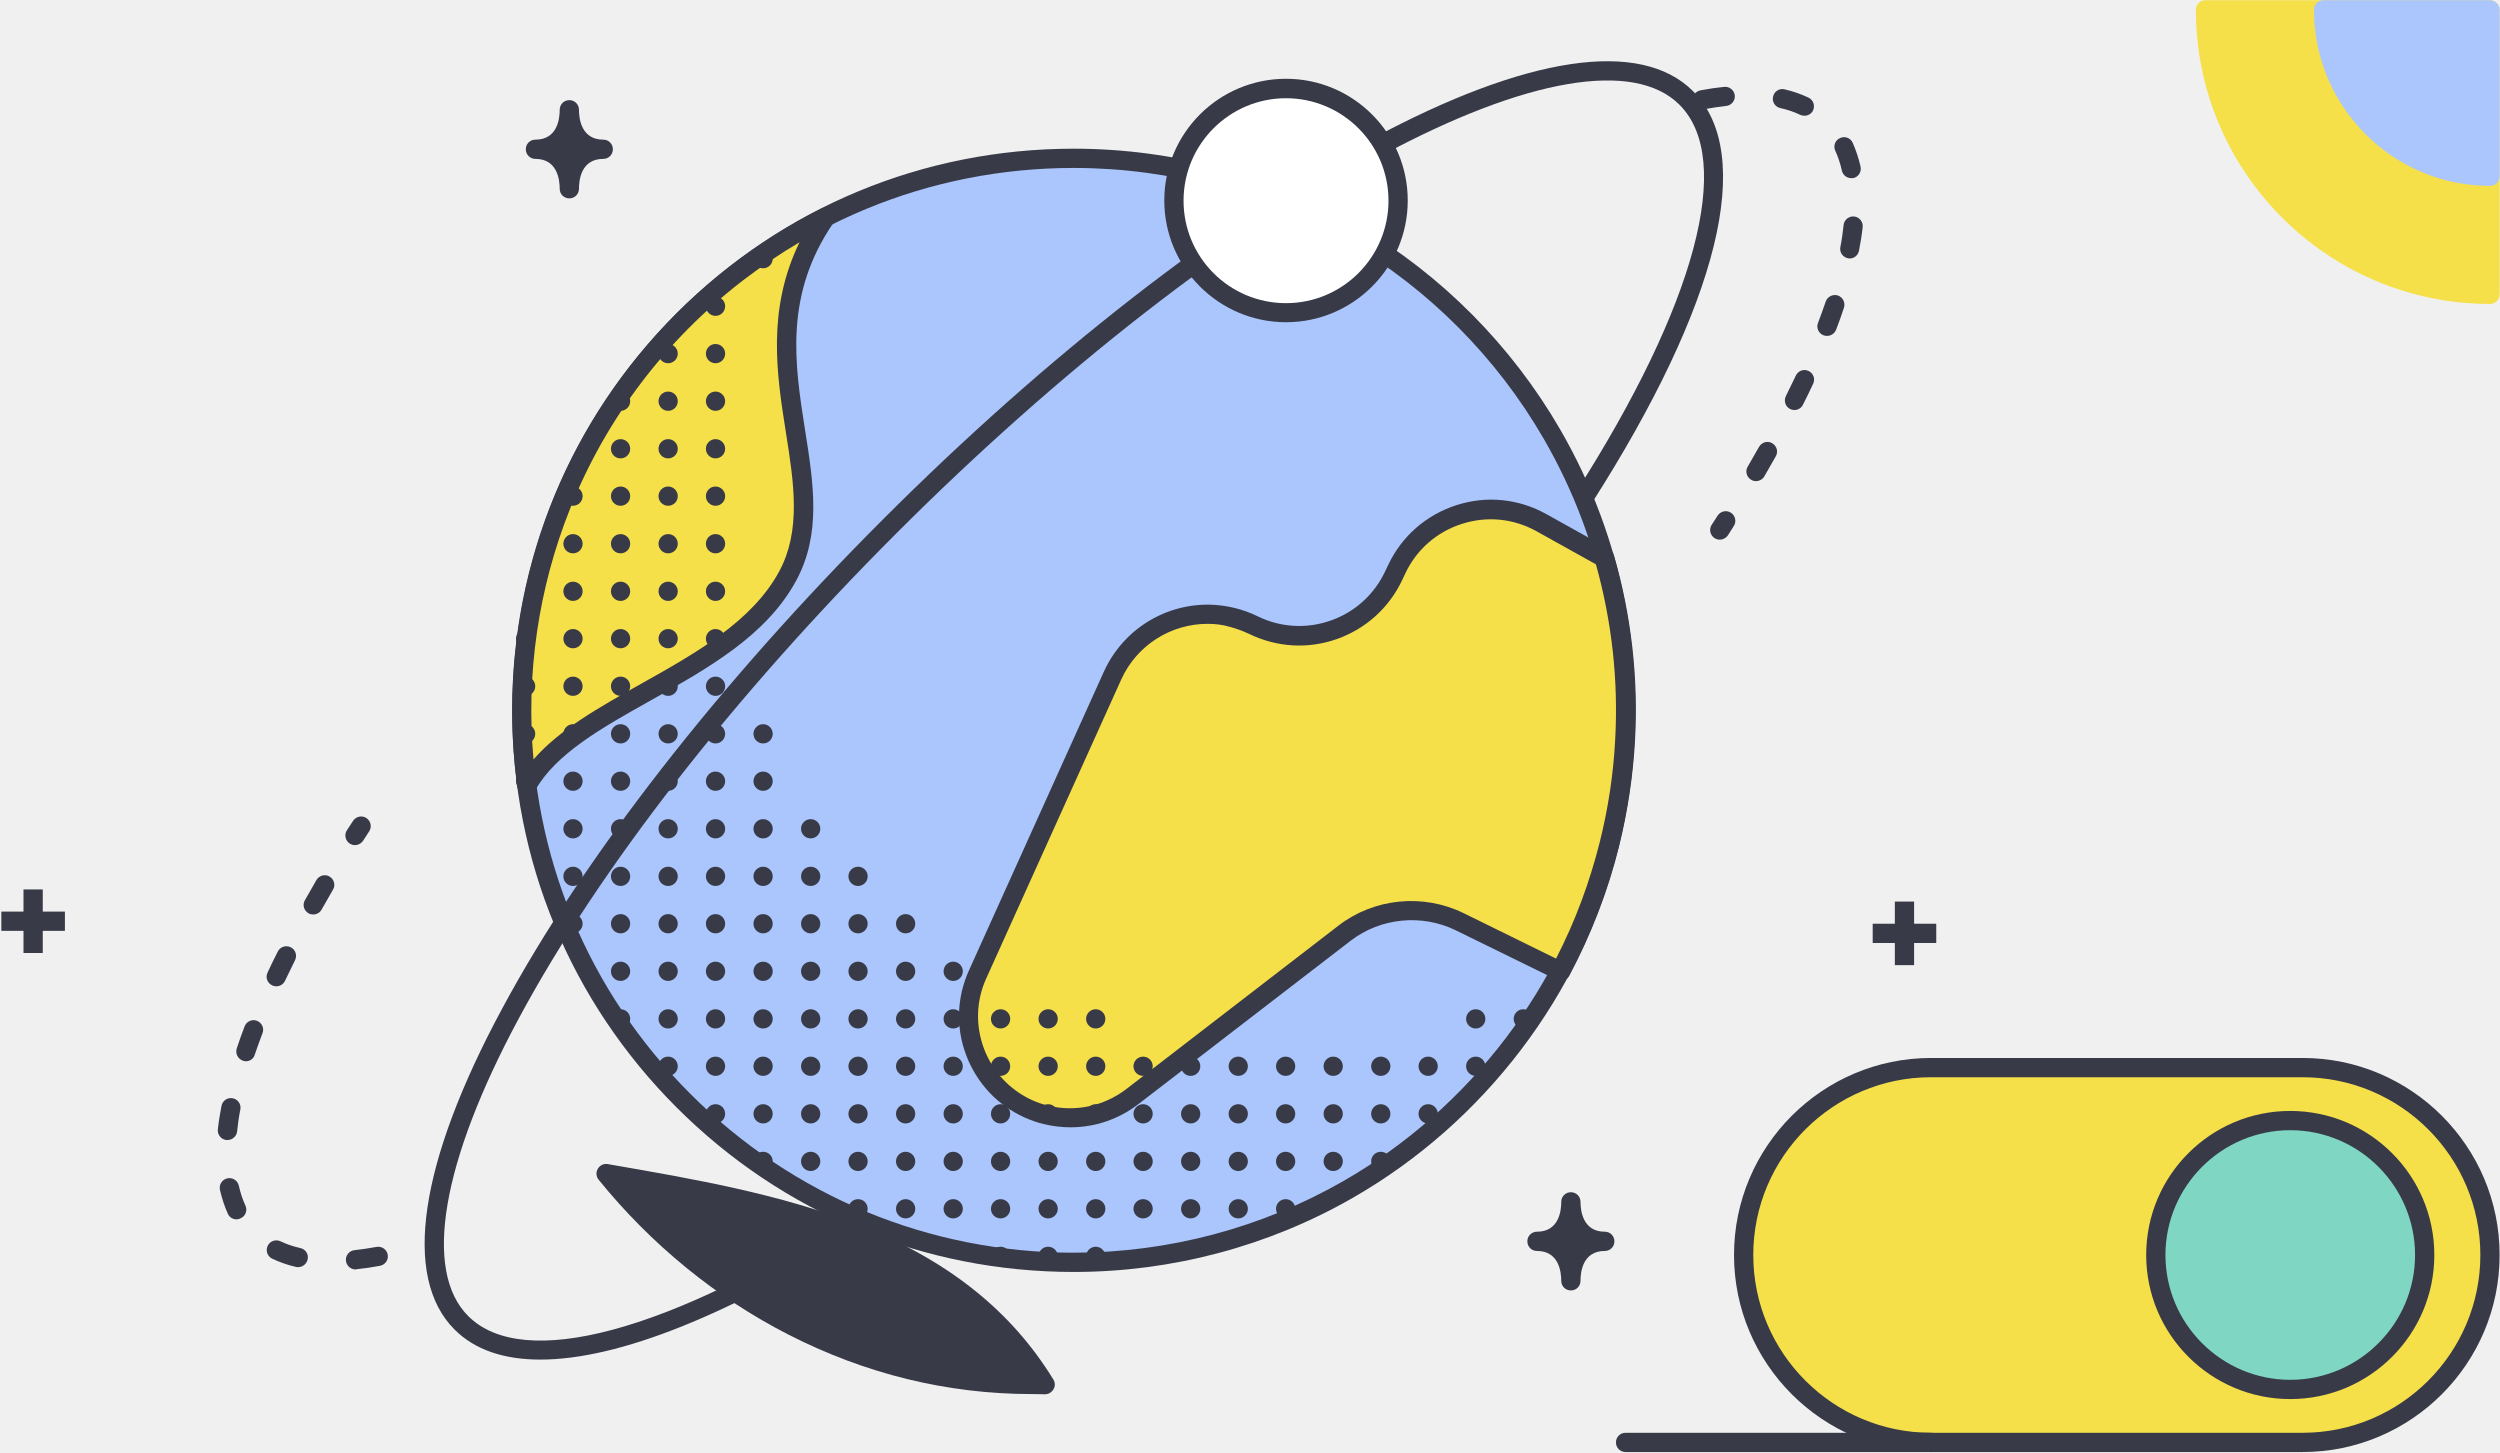
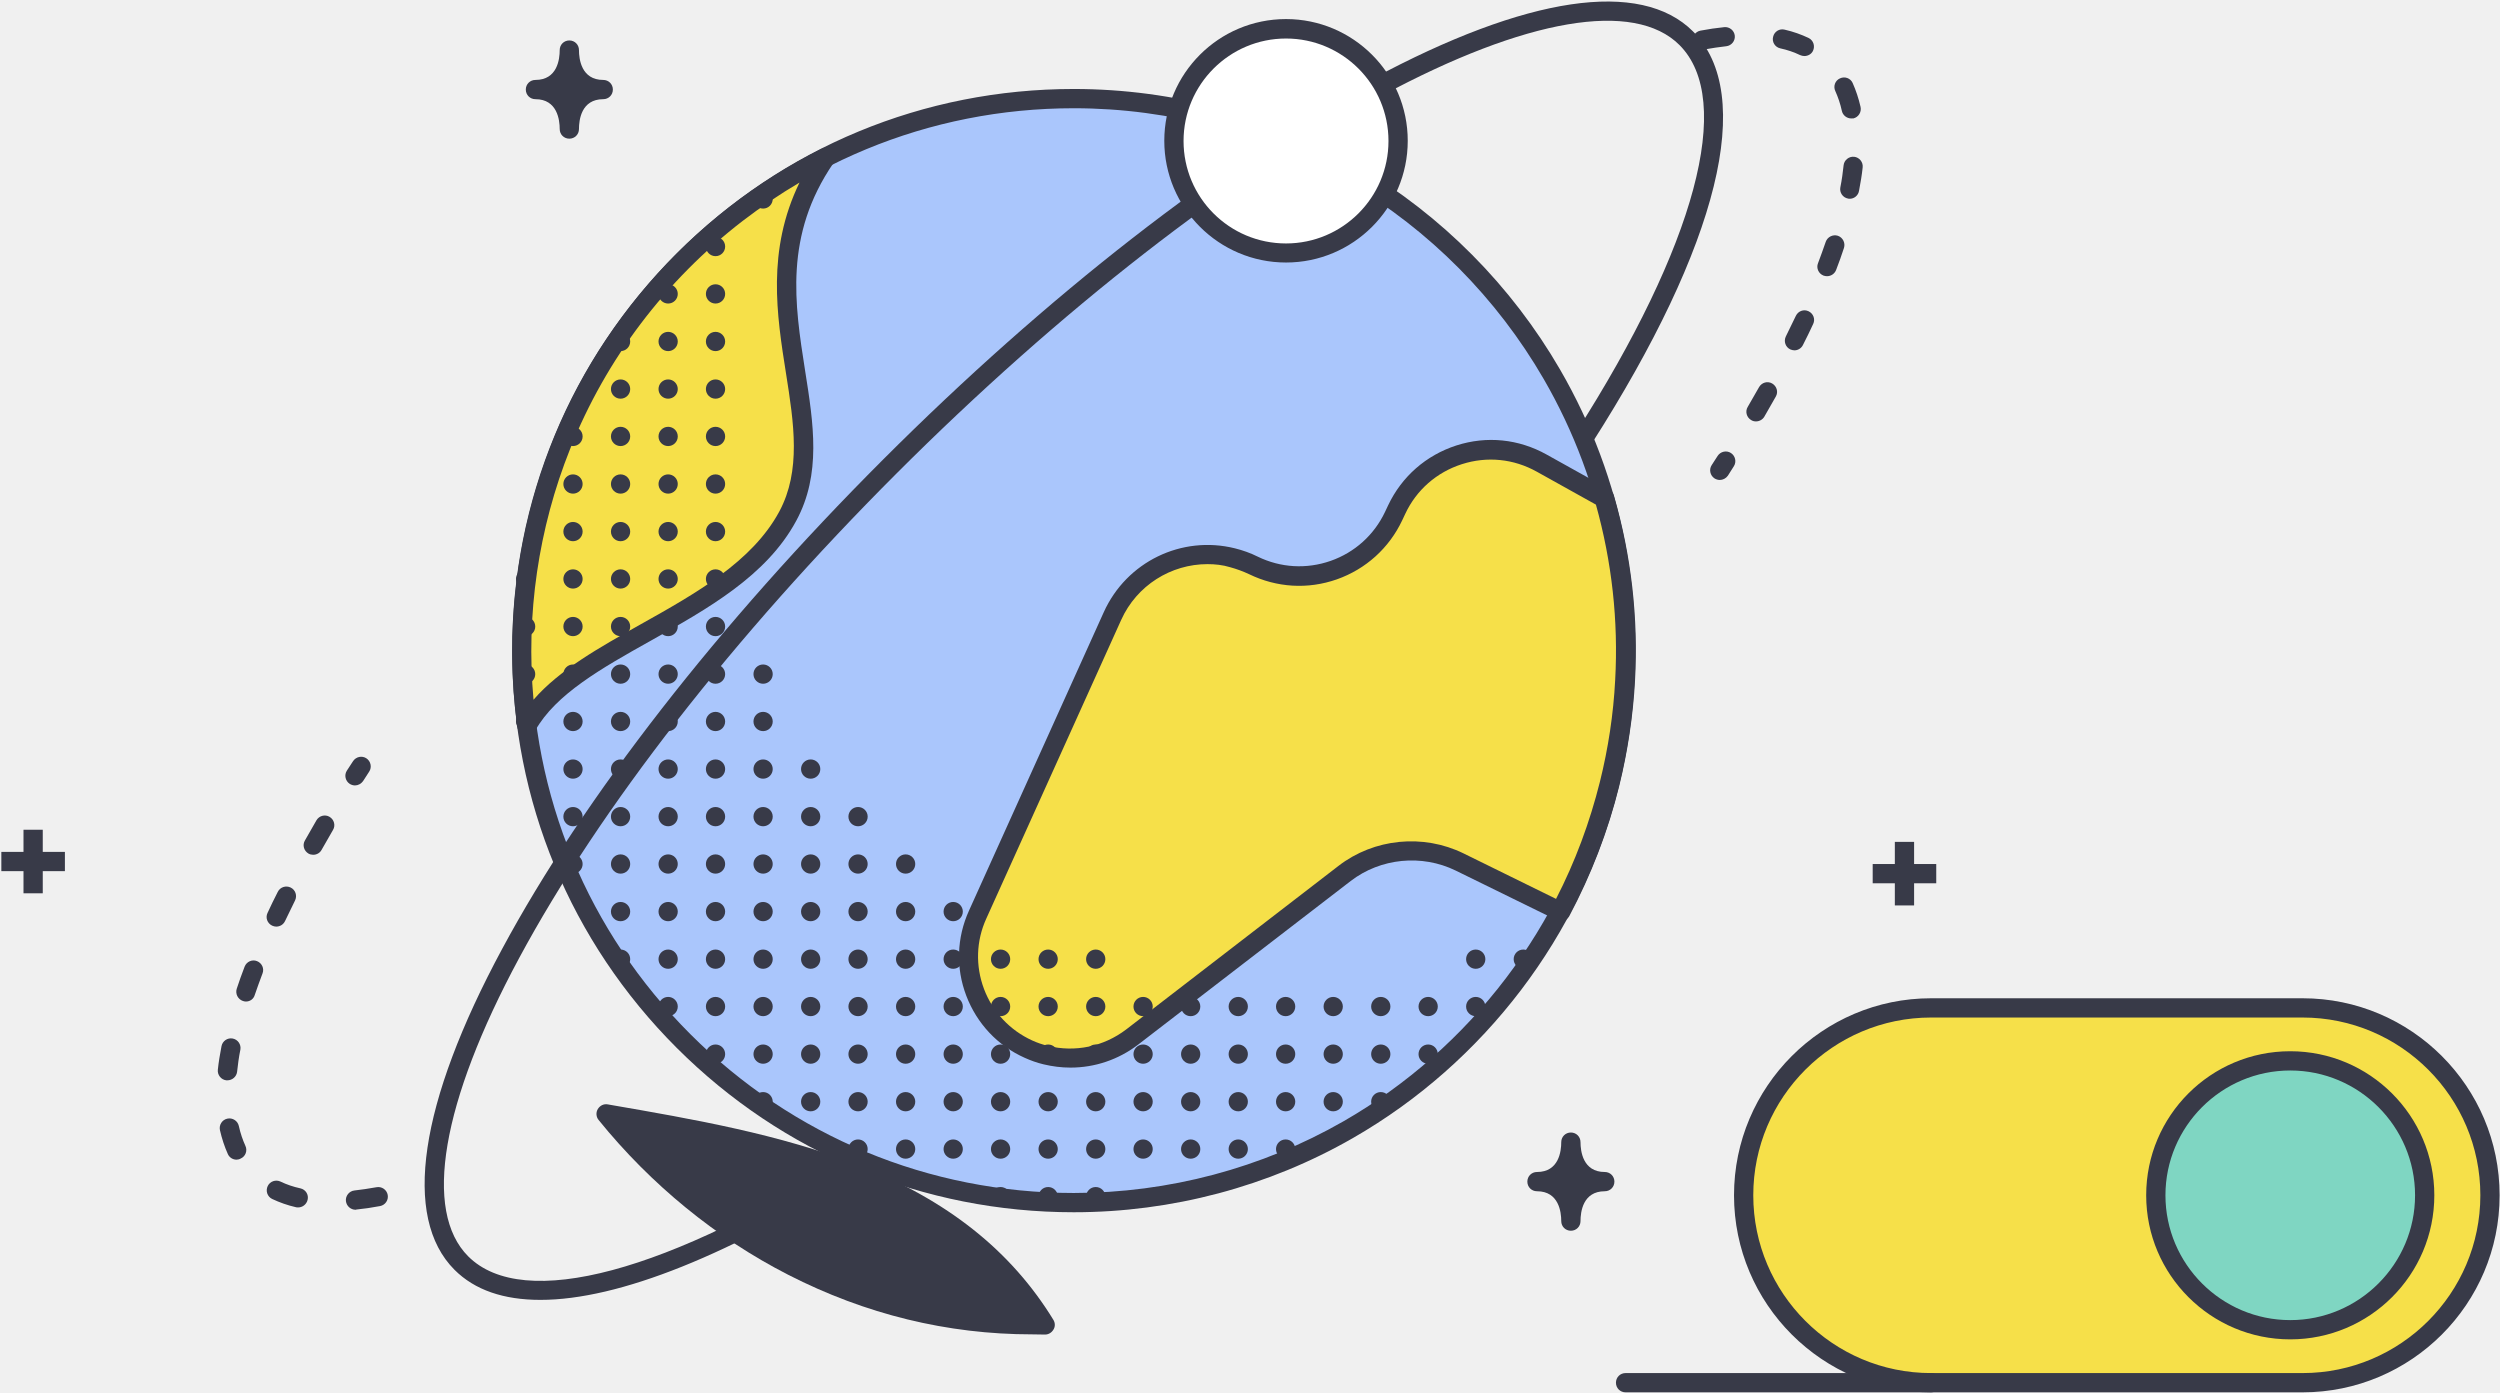
- <svg xmlns="http://www.w3.org/2000/svg" width="1298px" height="754px" viewBox="0 0 1298 754" version="1.1">
+ <svg xmlns="http://www.w3.org/2000/svg" width="1298px" height="723px" viewBox="0 0 1298 723" version="1.1">
  <g id="Page-1" stroke="none" stroke-width="1" fill="none" fill-rule="evenodd">
-     <g id="networking" transform="translate(-365, -163)">
+     <g id="networking" transform="translate(-365, -194)">
      <g id="Group" transform="translate(257, 163)">
        <path d="M1400.8,0.1 L887.8,0.1 C885.2,0.1 883,2.1 882.8,4.7 C882.6,7.3 884.4,9.6 886.9,10.1 C955.9,22.2 999,44.3 1026.4,81.6 C1051.9,116.3 1062.1,161.1 1075.1,217.7 C1080.1,239.8 1085.4,262.6 1092,287.3 C1098.5,311.4 1105.5,333.6 1113.2,355 C1124.4,385.9 1141.3,411.8 1164.8,434.3 C1183,451.8 1204.7,466.9 1235.2,483.3 C1247,489.7 1258.9,495.7 1270.5,501.4 C1337.7,535 1395.8,564.1 1395.8,651.5 C1395.8,654.3 1398,656.5 1400.8,656.5 C1403.6,656.5 1405.8,654.3 1405.8,651.5 L1405.8,5.1 C1405.8,2.4 1403.6,0.1 1400.8,0.1 Z" id="Path" fill-rule="nonzero" />
        <path d="M670.1,747.1 C668.7,743.6 667.3,740.1 665.7,736.8 C662.5,729.7 658.8,722.9 654.9,716.4 C632.9,680.4 599.7,654 553.3,635.8 C512.9,619.9 468,612.1 424.6,604.6 L423.5,604.4 C403.1,600.9 382,597.2 362.3,592.7 C320.2,583.1 292.7,571.3 273.3,554.4 C249.6,533.9 238.1,505.1 238.1,466.5 C238.1,410.2 222.8,365.9 191.5,331 C164.2,300.7 128.5,281.6 96.9,264.7 C50.4,239.9 10.1,218.4 10.1,170 C10.1,167.2 7.9,165 5.1,165 C2.3,165 0.1,167.2 0.1,170 L0.1,748.9 C0.1,751.7 2.3,753.9 5.1,753.9 L665.4,753.9 C667.1,753.9 668.6,753.1 669.5,751.7 C670.5,750.3 670.7,748.6 670.1,747.1 Z" id="Path" fill-rule="nonzero" />
        <path d="M655,716.4 C633,680.4 599.8,654 553.4,635.8 C513,619.9 468.1,612.1 424.7,604.6 L423.6,604.4 C421.5,604 419.5,605 418.4,606.8 C417.3,608.6 417.5,610.9 418.8,612.5 C445.9,646 479.9,673.8 517.3,692.9 C557.4,713.4 599.9,723.8 643.8,723.8 C645,723.8 647.6,723.9 650.5,723.9 L650.6,723.9 C652.4,723.9 654,722.9 654.9,721.4 C655.9,719.9 655.9,718 655,716.4 Z" id="Path" fill="#383A48" fill-rule="nonzero" />
        <g transform="translate(373, 77)" fill-rule="nonzero">
          <g>
            <path d="M579.1,291.8 C579.1,316.1 576.1,339.7 570.4,362.3 C551.2,438.4 501.4,502.5 435,540.6 C393,564.7 344.4,578.4 292.6,578.4 C134.3,578.4 6,450.1 6,291.8 C6,133.5 134.3,5.2 292.6,5.2 C398.6,5.2 491.2,62.8 540.8,148.4 C556.6,175.7 568,205.8 574.1,237.8 C577.3,255.3 579.1,273.3 579.1,291.8 Z" id="Path" fill="#AAC6FC" />
            <path d="M292.5,583.4 C214.6,583.4 141.4,553.1 86.3,498 C31.2,442.9 0.9,369.7 0.9,291.8 C0.9,213.9 31.2,140.7 86.3,85.6 C141.4,30.5 214.6,0.2 292.5,0.2 C344.6,0.2 395.7,14.1 440.3,40.4 C483.6,65.9 519.8,102.4 545,145.9 C561.4,174.2 572.8,204.8 578.9,236.8 C582.3,254.8 584.1,273.3 584.1,291.8 C584.1,316.1 581.1,340.2 575.2,363.5 C556,439.6 505.7,505.7 437.4,544.9 C393.5,570.1 343.4,583.4 292.5,583.4 Z M292.5,10.2 C217.3,10.2 146.6,39.5 93.4,92.7 C40.2,145.9 10.9,216.6 10.9,291.8 C10.9,367 40.2,437.7 93.4,490.9 C146.6,544.1 217.3,573.4 292.5,573.4 C341.7,573.4 390.1,560.5 432.5,536.2 C498.5,498.3 547,434.5 565.6,361 C571.3,338.5 574.2,315.2 574.2,291.7 C574.2,273.9 572.5,256 569.2,238.6 C563.3,207.6 552.3,178.1 536.5,150.8 C512.2,108.8 477.2,73.5 435.4,48.9 C392.1,23.6 342.8,10.2 292.5,10.2 Z" id="Shape" fill="#383A48" />
          </g>
          <g transform="translate(232, 182)">
            <path d="M338.6,178.9 C332.7,202.5 324.1,224.7 313.1,245.2 L260.7,219.5 C241.3,210 218.1,212.3 201,225.5 L90.8,310.4 C77.9,320.3 61.3,323.7 45.9,319.8 C42.8,319 39.8,318 36.9,316.7 C10.3,304.7 -1.5,273.4 10.5,246.9 L80.5,91.9 C91.5,67.6 118,55.4 142.8,61.6 C146.4,62.5 150.1,63.8 153.6,65.5 C180.7,78.8 213.5,67.3 226.4,40 L228,36.6 C241.4,8.3 276,-2.8 303.3,12.4 L335.8,30.5 C344.5,60.8 348.4,92.7 346.6,125.3 C345.7,143 343.1,160.9 338.6,178.9 Z" id="Path" fill="#F6E049" />
            <path d="M58.8,326.3 C54.1,326.3 49.4,325.7 44.8,324.6 C41.4,323.8 38.1,322.6 35,321.2 C20.9,314.9 10.2,303.4 4.7,289 C-0.8,274.6 -0.3,258.9 6.1,244.8 L76.1,89.8 C87.9,63.7 116.5,49.8 144.2,56.7 C148.2,57.7 152.2,59.1 156,61 C167.9,66.8 181.3,67.6 193.9,63.2 C206.4,58.8 216.4,49.8 222.1,37.8 L223.7,34.4 C230.8,19.4 243.4,8.4 259.1,3.3 C274.9,-1.8 291.5,-0.1 306,8 L338.5,26.1 C339.7,26.7 340.5,27.8 340.9,29.1 C350,60.5 353.7,92.9 351.9,125.5 C350.9,143.8 348.1,162.2 343.7,180.1 L343.7,180.1 C337.9,203.6 329.1,226.3 317.8,247.6 C316.5,250 313.6,250.9 311.2,249.7 L258.8,224 C241.2,215.4 219.8,217.5 204.3,229.4 L94,314.3 C83.7,322.2 71.4,326.3 58.8,326.3 Z M129.9,64.9 C111,64.9 93.2,75.9 85.1,93.9 L15.1,248.9 C9.8,260.5 9.4,273.5 13.9,285.5 C18.4,297.4 27.3,306.9 38.9,312.2 C41.5,313.4 44.2,314.3 47,315 C61.2,318.5 76,315.4 87.7,306.5 L197.9,221.6 C216.4,207.3 241.9,204.8 262.9,215.1 L310.9,238.7 C320.8,219.5 328.4,199 333.7,177.8 C338,160.5 340.7,142.7 341.6,125.1 C343.3,94.3 339.9,63.7 331.6,34 L300.9,16.9 C288.9,10.2 275.1,8.8 262,13 C248.9,17.2 238.4,26.4 232.6,38.8 L231,42.2 C224.2,56.6 212.1,67.5 197.1,72.8 C182,78.1 165.9,77.1 151.5,70.1 C148.3,68.6 145,67.4 141.7,66.5 C137.8,65.3 133.8,64.9 129.9,64.9 Z" id="Shape" fill="#383A48" />
          </g>
          <g transform="translate(0, 30)">
            <path d="M117.6,34.7 C33.3,99.7 -4.9,202.3 8.5,300.7 C32.4,258.1 116.1,243.6 144,191.8 C171.9,140 115.7,75.7 163.6,5.7 C147.6,13.8 132.2,23.5 117.6,34.7 Z" id="Path" fill="#F6E049" />
            <path d="M8.5,305.8 C8.2,305.8 7.9,305.8 7.6,305.7 C5.5,305.3 3.9,303.6 3.6,301.5 C-3.2,251.5 3.1,200.3 21.8,153.4 C41.1,105.1 73.2,62.7 114.6,30.8 L114.6,30.8 C129.2,19.5 145,9.6 161.3,1.4 C163.3,0.4 165.8,0.9 167.3,2.6 C168.8,4.3 169,6.8 167.7,8.7 C142,46.3 147.6,81.9 153,116.4 C157.4,144.1 161.5,170.2 148.4,194.4 C133,223 102.4,240.1 72.8,256.7 C47.4,270.9 23.5,284.4 12.9,303.3 C11.9,304.8 10.2,305.8 8.5,305.8 Z M150.1,18.8 C139.9,24.8 130,31.5 120.6,38.7 L120.6,38.7 C80.6,69.5 49.6,110.4 31,157.1 C14.5,198.4 8,243.1 12,287.3 C25.4,271.8 46.2,260.2 67.9,248 C96.3,232.1 125.6,215.6 139.6,189.6 C151,168.4 147.2,143.8 143.1,117.9 C138.3,87.6 133,54 150.1,18.8 Z" id="Shape" fill="#383A48" />
          </g>
          <g transform="translate(2, 52)" fill="#383A48" id="Oval">
            <circle cx="523.9" cy="400" r="5" />
            <circle cx="499.2" cy="400" r="5" />
            <circle cx="499.2" cy="424.6" r="5" />
            <circle cx="474.5" cy="424.6" r="5" />
            <circle cx="474.5" cy="449.3" r="5" />
            <circle cx="449.9" cy="424.6" r="5" />
            <circle cx="449.9" cy="449.3" r="5" />
            <circle cx="449.9" cy="474" r="5" />
            <circle cx="425.2" cy="424.6" r="5" />
            <circle cx="425.2" cy="449.3" r="5" />
            <circle cx="425.2" cy="474" r="5" />
            <circle cx="400.5" cy="424.6" r="5" />
            <circle cx="400.5" cy="449.3" r="5" />
            <circle cx="400.5" cy="474" r="5" />
            <circle cx="400.5" cy="498.6" r="5" />
            <circle cx="375.9" cy="424.6" r="5" />
            <circle cx="375.9" cy="449.3" r="5" />
            <circle cx="375.9" cy="474" r="5" />
            <circle cx="375.9" cy="498.6" r="5" />
            <circle cx="351.2" cy="424.6" r="5" />
            <circle cx="351.2" cy="449.3" r="5" />
            <circle cx="351.2" cy="474" r="5" />
            <circle cx="351.2" cy="498.6" r="5" />
            <circle cx="326.5" cy="424.6" r="5" />
            <circle cx="326.5" cy="449.3" r="5" />
            <circle cx="326.5" cy="474" r="5" />
            <circle cx="326.5" cy="498.6" r="5" />
            <circle cx="301.9" cy="400" r="5" />
            <circle cx="301.9" cy="424.6" r="5" />
            <circle cx="301.9" cy="449.3" r="5" />
            <circle cx="301.9" cy="474" r="5" />
            <circle cx="301.9" cy="498.6" r="5" />
            <circle cx="301.9" cy="523.3" r="5" />
            <circle cx="277.2" cy="400" r="5" />
            <circle cx="277.2" cy="424.6" r="5" />
            <circle cx="277.2" cy="449.3" r="5" />
            <circle cx="277.2" cy="474" r="5" />
            <circle cx="277.2" cy="498.6" r="5" />
            <circle cx="277.2" cy="523.3" r="5" />
            <circle cx="252.5" cy="400" r="5" />
            <circle cx="252.5" cy="424.6" r="5" />
            <circle cx="252.5" cy="449.3" r="5" />
            <circle cx="252.5" cy="474" r="5" />
            <circle cx="252.5" cy="498.6" r="5" />
            <circle cx="252.5" cy="523.3" r="5" />
            <circle cx="227.9" cy="375.3" r="5" />
            <circle cx="227.9" cy="400" r="5" />
            <circle cx="227.9" cy="424.6" r="5" />
            <circle cx="227.9" cy="449.3" r="5" />
            <circle cx="227.9" cy="474" r="5" />
            <circle cx="227.9" cy="498.6" r="5" />
            <circle cx="203.2" cy="350.6" r="5" />
            <circle cx="203.2" cy="375.3" r="5" />
            <circle cx="203.2" cy="400" r="5" />
            <circle cx="203.2" cy="424.6" r="5" />
            <circle cx="203.2" cy="449.3" r="5" />
            <circle cx="203.2" cy="474" r="5" />
            <circle cx="203.2" cy="498.6" r="5" />
            <circle cx="178.5" cy="326" r="5" />
            <circle cx="178.5" cy="350.6" r="5" />
            <circle cx="178.5" cy="375.3" r="5" />
            <circle cx="178.5" cy="400" r="5" />
            <circle cx="178.5" cy="424.6" r="5" />
            <circle cx="178.5" cy="449.3" r="5" />
            <circle cx="178.5" cy="474" r="5" />
            <circle cx="178.5" cy="498.6" r="5" />
            <circle cx="153.9" cy="301.3" r="5" />
            <circle cx="153.9" cy="326" r="5" />
            <circle cx="153.9" cy="350.6" r="5" />
            <circle cx="153.9" cy="375.3" r="5" />
            <circle cx="153.9" cy="400" r="5" />
            <circle cx="153.9" cy="424.6" r="5" />
            <circle cx="153.9" cy="449.3" r="5" />
            <circle cx="153.9" cy="474" r="5" />
            <circle cx="129.2" cy="5.3" r="5" />
            <circle cx="129.2" cy="252" r="5" />
            <circle cx="129.2" cy="276.6" r="5" />
            <circle cx="129.2" cy="301.3" r="5" />
            <circle cx="129.2" cy="326" r="5" />
            <circle cx="129.2" cy="350.6" r="5" />
            <circle cx="129.2" cy="375.3" r="5" />
            <circle cx="129.2" cy="400" r="5" />
            <circle cx="129.2" cy="424.6" r="5" />
            <circle cx="129.2" cy="449.3" r="5" />
            <circle cx="129.2" cy="474" r="5" />
            <circle cx="104.5" cy="30" r="5" />
            <circle cx="104.5" cy="54.6" r="5" />
            <circle cx="104.5" cy="79.3" r="5" />
            <circle cx="104.5" cy="104" r="5" />
            <circle cx="104.5" cy="128.6" r="5" />
            <circle cx="104.5" cy="153.3" r="5" />
            <circle cx="104.5" cy="178" r="5" />
            <circle cx="104.5" cy="202.6" r="5" />
            <circle cx="104.5" cy="227.3" r="5" />
            <circle cx="104.5" cy="252" r="5" />
            <circle cx="104.5" cy="276.6" r="5" />
            <circle cx="104.5" cy="301.3" r="5" />
            <circle cx="104.5" cy="326" r="5" />
            <circle cx="104.5" cy="350.6" r="5" />
            <circle cx="104.5" cy="375.3" r="5" />
            <circle cx="104.5" cy="400" r="5" />
            <circle cx="104.5" cy="424.6" r="5" />
            <circle cx="104.5" cy="449.3" r="5" />
            <circle cx="79.9" cy="54.6" r="5" />
            <circle cx="79.9" cy="79.3" r="5" />
            <circle cx="79.9" cy="104" r="5" />
            <circle cx="79.9" cy="128.6" r="5" />
            <circle cx="79.9" cy="153.3" r="5" />
            <circle cx="79.9" cy="178" r="5" />
            <circle cx="79.9" cy="202.6" r="5" />
            <circle cx="79.9" cy="227.3" r="5" />
            <circle cx="79.9" cy="252" r="5" />
            <circle cx="79.9" cy="276.6" r="5" />
            <circle cx="79.9" cy="301.3" r="5" />
            <circle cx="79.9" cy="326" r="5" />
            <circle cx="79.9" cy="350.6" r="5" />
            <circle cx="79.9" cy="375.3" r="5" />
            <circle cx="79.9" cy="400" r="5" />
            <circle cx="79.9" cy="424.6" r="5" />
            <circle cx="55.2" cy="79.3" r="5" />
            <circle cx="55.2" cy="104" r="5" />
            <circle cx="55.2" cy="128.6" r="5" />
            <circle cx="55.2" cy="153.3" r="5" />
            <circle cx="55.2" cy="178" r="5" />
            <circle cx="55.2" cy="202.6" r="5" />
            <circle cx="55.2" cy="227.3" r="5" />
            <circle cx="55.2" cy="252" r="5" />
            <circle cx="55.2" cy="276.6" r="5" />
            <circle cx="55.2" cy="301.3" r="5" />
            <circle cx="55.2" cy="326" r="5" />
            <circle cx="55.2" cy="350.6" r="5" />
            <circle cx="55.2" cy="375.3" r="5" />
            <circle cx="55.2" cy="400" r="5" />
            <circle cx="30.5" cy="128.6" r="5" />
            <circle cx="30.5" cy="153.3" r="5" />
            <circle cx="30.5" cy="178" r="5" />
            <circle cx="30.5" cy="202.6" r="5" />
            <circle cx="30.5" cy="227.3" r="5" />
            <circle cx="30.5" cy="252" r="5" />
            <circle cx="30.5" cy="276.6" r="5" />
            <circle cx="30.5" cy="301.3" r="5" />
            <circle cx="30.5" cy="326" r="5" />
            <circle cx="30.5" cy="350.6" r="5" />
            <circle cx="5.9" cy="202.6" r="5" />
            <circle cx="5.9" cy="227.3" r="5" />
            <circle cx="5.9" cy="252" r="5" />
            <circle cx="5.9" cy="276.6" r="5" />
          </g>
        </g>
        <path d="M388.6,705.9 C369.5,705.9 354.5,700.8 344,690.3 C316.8,663.1 325.5,603.9 368.7,523.7 C410.9,445.2 481.1,355 566.4,269.7 C651.7,184.4 741.9,114.2 820.4,72 C900.6,28.9 959.8,20.1 987,47.3 C1019.7,80 1000.5,157.9 934.4,261.3 L926,255.9 C988.4,158.3 1008.6,83 980,54.4 C956.5,30.9 900.1,40.5 825.2,80.8 C747.5,122.6 658.1,192.2 573.5,276.8 C488.9,361.4 419.3,450.8 377.5,528.5 C337.2,603.4 327.6,659.8 351.1,683.3 C379.7,711.9 455,691.7 552.6,629.3 L558,637.7 C487.7,682.6 429.1,705.9 388.6,705.9 Z" id="Path" fill="#383A48" fill-rule="nonzero" />
        <path d="M292.6,659.1 C290.1,659.1 287.9,657.2 287.6,654.6 C287.3,651.9 289.3,649.4 292,649.1 C295.7,648.7 299.5,648.1 303.5,647.4 C306.2,646.9 308.8,648.7 309.3,651.4 C309.8,654.1 308,656.7 305.3,657.2 C301.1,658 297,658.6 293,659 C292.9,659.1 292.8,659.1 292.6,659.1 Z M262.8,657.9 C262.4,657.9 262,657.9 261.7,657.8 C257.3,656.8 253.1,655.3 249.3,653.5 C246.8,652.3 245.8,649.3 247,646.8 C248.2,644.3 251.2,643.3 253.7,644.5 C256.8,646 260.3,647.2 264,648 C266.7,648.6 268.4,651.3 267.7,654 C267.1,656.4 265,657.9 262.8,657.9 Z M230.8,633.1 C228.9,633.1 227.1,632 226.3,630.2 C224.6,626.4 223.2,622.2 222.2,617.8 C221.6,615.1 223.3,612.4 226,611.8 C228.7,611.2 231.4,612.9 232,615.6 C232.8,619.3 234,622.8 235.4,625.9 C236.6,628.4 235.5,631.4 233,632.5 C232.3,632.9 231.5,633.1 230.8,633.1 Z M226.1,591.9 C225.9,591.9 225.7,591.9 225.5,591.9 C222.8,591.6 220.8,589.1 221.1,586.4 C221.5,582.5 222.2,578.4 223,574.2 C223.5,571.5 226.1,569.7 228.8,570.2 C231.5,570.7 233.3,573.3 232.8,576 C232,579.9 231.5,583.8 231.1,587.5 C230.8,590 228.6,591.9 226.1,591.9 Z M235.7,551 C235.2,551 234.6,550.9 234.1,550.7 C231.5,549.8 230.1,547 230.9,544.4 C232.1,540.7 233.5,536.8 235,532.9 C236,530.3 238.9,529 241.4,530 C244,531 245.3,533.9 244.3,536.4 C242.9,540.2 241.5,543.9 240.3,547.5 C239.7,549.7 237.8,551 235.7,551 Z M251.4,512.1 C250.7,512.1 250,511.9 249.3,511.6 C246.8,510.4 245.7,507.5 246.9,505 C248.6,501.4 250.3,497.7 252.2,494.1 C253.4,491.6 256.4,490.6 258.9,491.8 C261.4,493 262.4,496 261.2,498.5 C259.4,502.1 257.7,505.7 256,509.2 C255.1,511.1 253.3,512.1 251.4,512.1 Z M270.6,474.8 C269.8,474.8 268.9,474.6 268.2,474.2 C265.8,472.8 264.9,469.8 266.3,467.4 C268.2,464 270.2,460.5 272.3,456.9 C273.7,454.5 276.8,453.7 279.1,455.1 C281.5,456.5 282.3,459.6 280.9,461.9 C278.9,465.4 276.9,468.9 275,472.2 C274.1,473.9 272.4,474.8 270.6,474.8 Z M292.3,438.8 C291.4,438.8 290.4,438.5 289.6,438 C287.3,436.5 286.6,433.4 288.1,431.1 C289.1,429.5 290.2,427.8 291.3,426.2 C292.8,423.9 295.9,423.2 298.2,424.7 C300.5,426.2 301.2,429.3 299.7,431.6 C298.7,433.2 297.6,434.8 296.6,436.4 C295.5,438 293.9,438.8 292.3,438.8 Z" id="Shape" fill="#383A48" fill-rule="nonzero" />
        <path d="M1000.9,280.2 C1000,280.2 999,279.9 998.2,279.4 C995.9,277.9 995.2,274.8 996.7,272.5 C997.7,270.9 998.8,269.3 999.8,267.7 C1001.3,265.4 1004.4,264.7 1006.7,266.2 C1009,267.7 1009.7,270.8 1008.2,273.1 C1007.2,274.7 1006.1,276.4 1005.1,278 C1004.1,279.4 1002.5,280.2 1000.9,280.2 Z M1019.7,249.8 C1018.8,249.8 1018,249.6 1017.2,249.1 C1014.8,247.7 1014,244.6 1015.4,242.3 C1017.4,238.8 1019.4,235.4 1021.3,232 C1022.7,229.6 1025.7,228.7 1028.1,230.1 C1030.5,231.5 1031.4,234.5 1030,236.9 C1028.1,240.3 1026,243.9 1024,247.4 C1023.1,248.9 1021.4,249.8 1019.7,249.8 Z M1039.7,212.9 C1039,212.9 1038.2,212.7 1037.5,212.4 C1035,211.2 1034,208.2 1035.2,205.7 C1037,202.1 1038.7,198.5 1040.4,195 C1041.6,192.5 1044.5,191.4 1047,192.6 C1049.5,193.8 1050.6,196.7 1049.4,199.2 C1047.7,202.8 1046,206.5 1044.1,210.1 C1043.3,211.8 1041.5,212.9 1039.7,212.9 Z M1056.6,174.4 C1056,174.4 1055.4,174.3 1054.8,174.1 C1052.2,173.1 1050.9,170.2 1051.9,167.7 C1053.3,163.9 1054.7,160.2 1055.9,156.6 C1056.8,154 1059.6,152.6 1062.2,153.4 C1064.8,154.3 1066.2,157.1 1065.4,159.7 C1064.2,163.4 1062.8,167.3 1061.3,171.2 C1060.5,173.2 1058.6,174.4 1056.6,174.4 Z M1068.4,134.2 C1068.1,134.2 1067.8,134.2 1067.5,134.1 C1064.8,133.6 1063,131 1063.5,128.3 C1064.3,124.4 1064.8,120.5 1065.2,116.8 C1065.5,114.1 1068,112.1 1070.7,112.4 C1073.4,112.7 1075.4,115.2 1075.1,117.9 C1074.7,121.8 1074,125.9 1073.2,130.1 C1072.8,132.5 1070.7,134.2 1068.4,134.2 Z M1069.2,92.5 C1066.9,92.5 1064.8,90.9 1064.3,88.6 C1063.5,84.9 1062.3,81.4 1060.9,78.3 C1059.7,75.8 1060.8,72.8 1063.3,71.7 C1065.8,70.5 1068.8,71.6 1069.9,74.1 C1071.6,77.9 1073,82.1 1074,86.5 C1074.6,89.2 1072.9,91.9 1070.2,92.5 C1069.9,92.4 1069.6,92.5 1069.2,92.5 Z M1044.8,60.1 C1044.1,60.1 1043.3,59.9 1042.6,59.6 C1039.5,58.1 1036,56.9 1032.3,56.1 C1029.6,55.5 1027.9,52.8 1028.6,50.1 C1029.2,47.4 1031.9,45.7 1034.6,46.4 C1039,47.4 1043.2,48.9 1047,50.7 C1049.5,51.9 1050.5,54.9 1049.3,57.4 C1048.5,59.1 1046.7,60.1 1044.8,60.1 Z M991.8,56.8 C989.4,56.8 987.3,55.1 986.9,52.7 C986.4,50 988.2,47.4 990.9,46.9 C995.1,46.1 999.2,45.5 1003.2,45.1 C1005.9,44.8 1008.4,46.8 1008.7,49.5 C1009,52.2 1007,54.7 1004.3,55 C1000.6,55.4 996.8,56 992.8,56.7 C992.4,56.8 992.1,56.8 991.8,56.8 Z" id="Shape" fill="#383A48" fill-rule="nonzero" />
        <g transform="translate(708, 36)" fill-rule="nonzero">
          <circle id="Oval" fill="#FFFFFF" transform="translate(67.68801, 68.23344) rotate(-80.00828) translate(-67.68801, -68.23344) " cx="67.688" cy="68.233" r="58.198" />
          <path d="M67.7,131.3 C32.9,131.3 4.5,103 4.5,68.1 C4.5,33.2 32.8,4.9 67.7,4.9 C102.5,4.9 130.9,33.2 130.9,68.1 C130.9,103 102.5,131.3 67.7,131.3 Z M67.7,15 C38.4,15 14.5,38.8 14.5,68.2 C14.5,97.6 38.3,121.4 67.7,121.4 C97,121.4 120.9,97.6 120.9,68.2 C120.9,38.8 97,15 67.7,15 Z" id="Shape" fill="#383A48" />
        </g>
        <g transform="translate(1008, 549)" fill-rule="nonzero">
          <path d="M102.7,5.3 L295.6,5.3 C349.3,5.3 392.9,48.9 392.9,102.6 L392.9,102.6 C392.9,156.3 349.3,199.9 295.6,199.9 L102.7,199.9 C49,199.9 5.4,156.3 5.4,102.6 L5.4,102.6 C5.4,48.9 48.9,5.3 102.7,5.3 Z" id="Path" fill="#F6E049" />
          <path d="M295.5,204.9 L102.6,204.9 C46.2,204.9 0.3,159 0.3,102.6 C0.3,46.2 46.2,0.3 102.6,0.3 L295.5,0.3 C351.9,0.3 397.8,46.2 397.8,102.6 C397.8,159 351.9,204.9 295.5,204.9 Z M102.6,10.3 C51.7,10.3 10.3,51.7 10.3,102.6 C10.3,153.5 51.7,194.9 102.6,194.9 L295.5,194.9 C346.4,194.9 387.8,153.5 387.8,102.6 C387.8,51.7 346.4,10.3 295.5,10.3 L102.6,10.3 Z" id="Shape" fill="#383A48" />
          <g transform="translate(214, 27)">
            <circle id="Oval" fill="#7FD6C2" cx="75.1" cy="75.6" r="69.8" />
            <path d="M75.1,150.4 C33.9,150.4 0.3,116.9 0.3,75.6 C0.3,34.3 33.8,0.8 75.1,0.8 C116.3,0.8 149.9,34.3 149.9,75.6 C149.9,116.9 116.3,150.4 75.1,150.4 Z M75.1,10.8 C39.4,10.8 10.3,39.9 10.3,75.6 C10.3,111.3 39.4,140.4 75.1,140.4 C110.8,140.4 139.9,111.3 139.9,75.6 C139.9,39.9 110.8,10.8 75.1,10.8 Z" id="Shape" fill="#383A48" />
          </g>
        </g>
        <path d="M1110.6,753.9 L952,753.9 C949.2,753.9 947,751.7 947,748.9 C947,746.1 949.2,743.9 952,743.9 L1110.6,743.9 C1113.4,743.9 1115.6,746.1 1115.6,748.9 C1115.6,751.7 1113.4,753.9 1110.6,753.9 Z" id="Path" fill="#383A48" fill-rule="nonzero" />
-         <path d="M1404.3,1.6 C1403.4,0.7 1402.1,0.1 1400.8,0.1 L1253.1,0.1 C1250.3,0.1 1248.1,2.3 1248.1,5.1 C1248.1,89.3 1316.6,157.8 1400.8,157.8 C1403.6,157.8 1405.8,155.6 1405.8,152.8 L1405.8,5.1 C1405.8,3.8 1405.3,2.5 1404.3,1.6 Z" id="Path" fill="#F6E049" fill-rule="nonzero" />
-         <path d="M1404.3,1.6 C1403.4,0.7 1402.1,0.1 1400.8,0.1 L1314.4,0.1 C1311.6,0.1 1309.4,2.3 1309.4,5.1 C1309.4,55.5 1350.4,96.5 1400.8,96.5 C1403.6,96.5 1405.8,94.3 1405.8,91.5 L1405.8,5.1 C1405.8,3.8 1405.3,2.5 1404.3,1.6 Z" id="Path" fill="#AAC6FC" fill-rule="nonzero" />
        <path d="M941.2,639.5 C929.8,639.5 928.6,628.6 928.6,624 C928.6,621.2 926.4,619 923.6,619 C920.8,619 918.6,621.2 918.6,624 C918.6,628.7 917.4,639.5 906,639.5 C903.2,639.5 901,641.7 901,644.5 C901,647.3 903.2,649.5 906,649.5 C917.4,649.5 918.6,660.4 918.6,665 C918.6,667.8 920.8,670 923.6,670 C926.4,670 928.6,667.8 928.6,665 C928.6,660.3 929.8,649.5 941.2,649.5 C944,649.5 946.2,647.3 946.2,644.5 C946.2,641.7 944,639.5 941.2,639.5 Z" id="Path" fill="#383A48" fill-rule="nonzero" />
        <path d="M421.2,72.5 C409.8,72.5 408.6,61.6 408.6,57 C408.6,54.2 406.4,52 403.6,52 C400.8,52 398.6,54.2 398.6,57 C398.6,61.7 397.4,72.5 386,72.5 C383.2,72.5 381,74.7 381,77.5 C381,80.3 383.2,82.5 386,82.5 C397.4,82.5 398.6,93.4 398.6,98 C398.6,100.8 400.8,103 403.6,103 C406.4,103 408.6,100.8 408.6,98 C408.6,93.3 409.8,82.5 421.2,82.5 C424,82.5 426.2,80.3 426.2,77.5 C426.2,74.7 424,72.5 421.2,72.5 Z" id="Path" fill="#383A48" fill-rule="nonzero" />
        <g transform="translate(108, 461)">
          <g transform="translate(0, 12)">
            <line x1="0.7" y1="5.3" x2="33.6" y2="5.3" id="Path" />
            <rect id="Rectangle" fill="#383A48" fill-rule="nonzero" x="0.7" y="0.3" width="33" height="10" />
          </g>
          <g transform="translate(12, 0)">
            <line x1="5.2" y1="33.8" x2="5.2" y2="0.8" id="Path" />
            <rect id="Rectangle" fill="#383A48" fill-rule="nonzero" x="0.2" y="0.8" width="10" height="33" />
          </g>
        </g>
        <g transform="translate(1080, 468)">
          <g transform="translate(0, 11)">
            <line x1="0.3" y1="5.6" x2="33.3" y2="5.6" id="Path" />
            <rect id="Rectangle" fill="#383A48" fill-rule="nonzero" x="0.3" y="0.6" width="33" height="10" />
          </g>
          <g transform="translate(11, 0)">
            <line x1="5.8" y1="33.1" x2="5.8" y2="0.1" id="Path" />
            <rect id="Rectangle" fill="#383A48" fill-rule="nonzero" x="0.8" y="0.1" width="10" height="33" />
          </g>
        </g>
      </g>
    </g>
  </g>
</svg>
